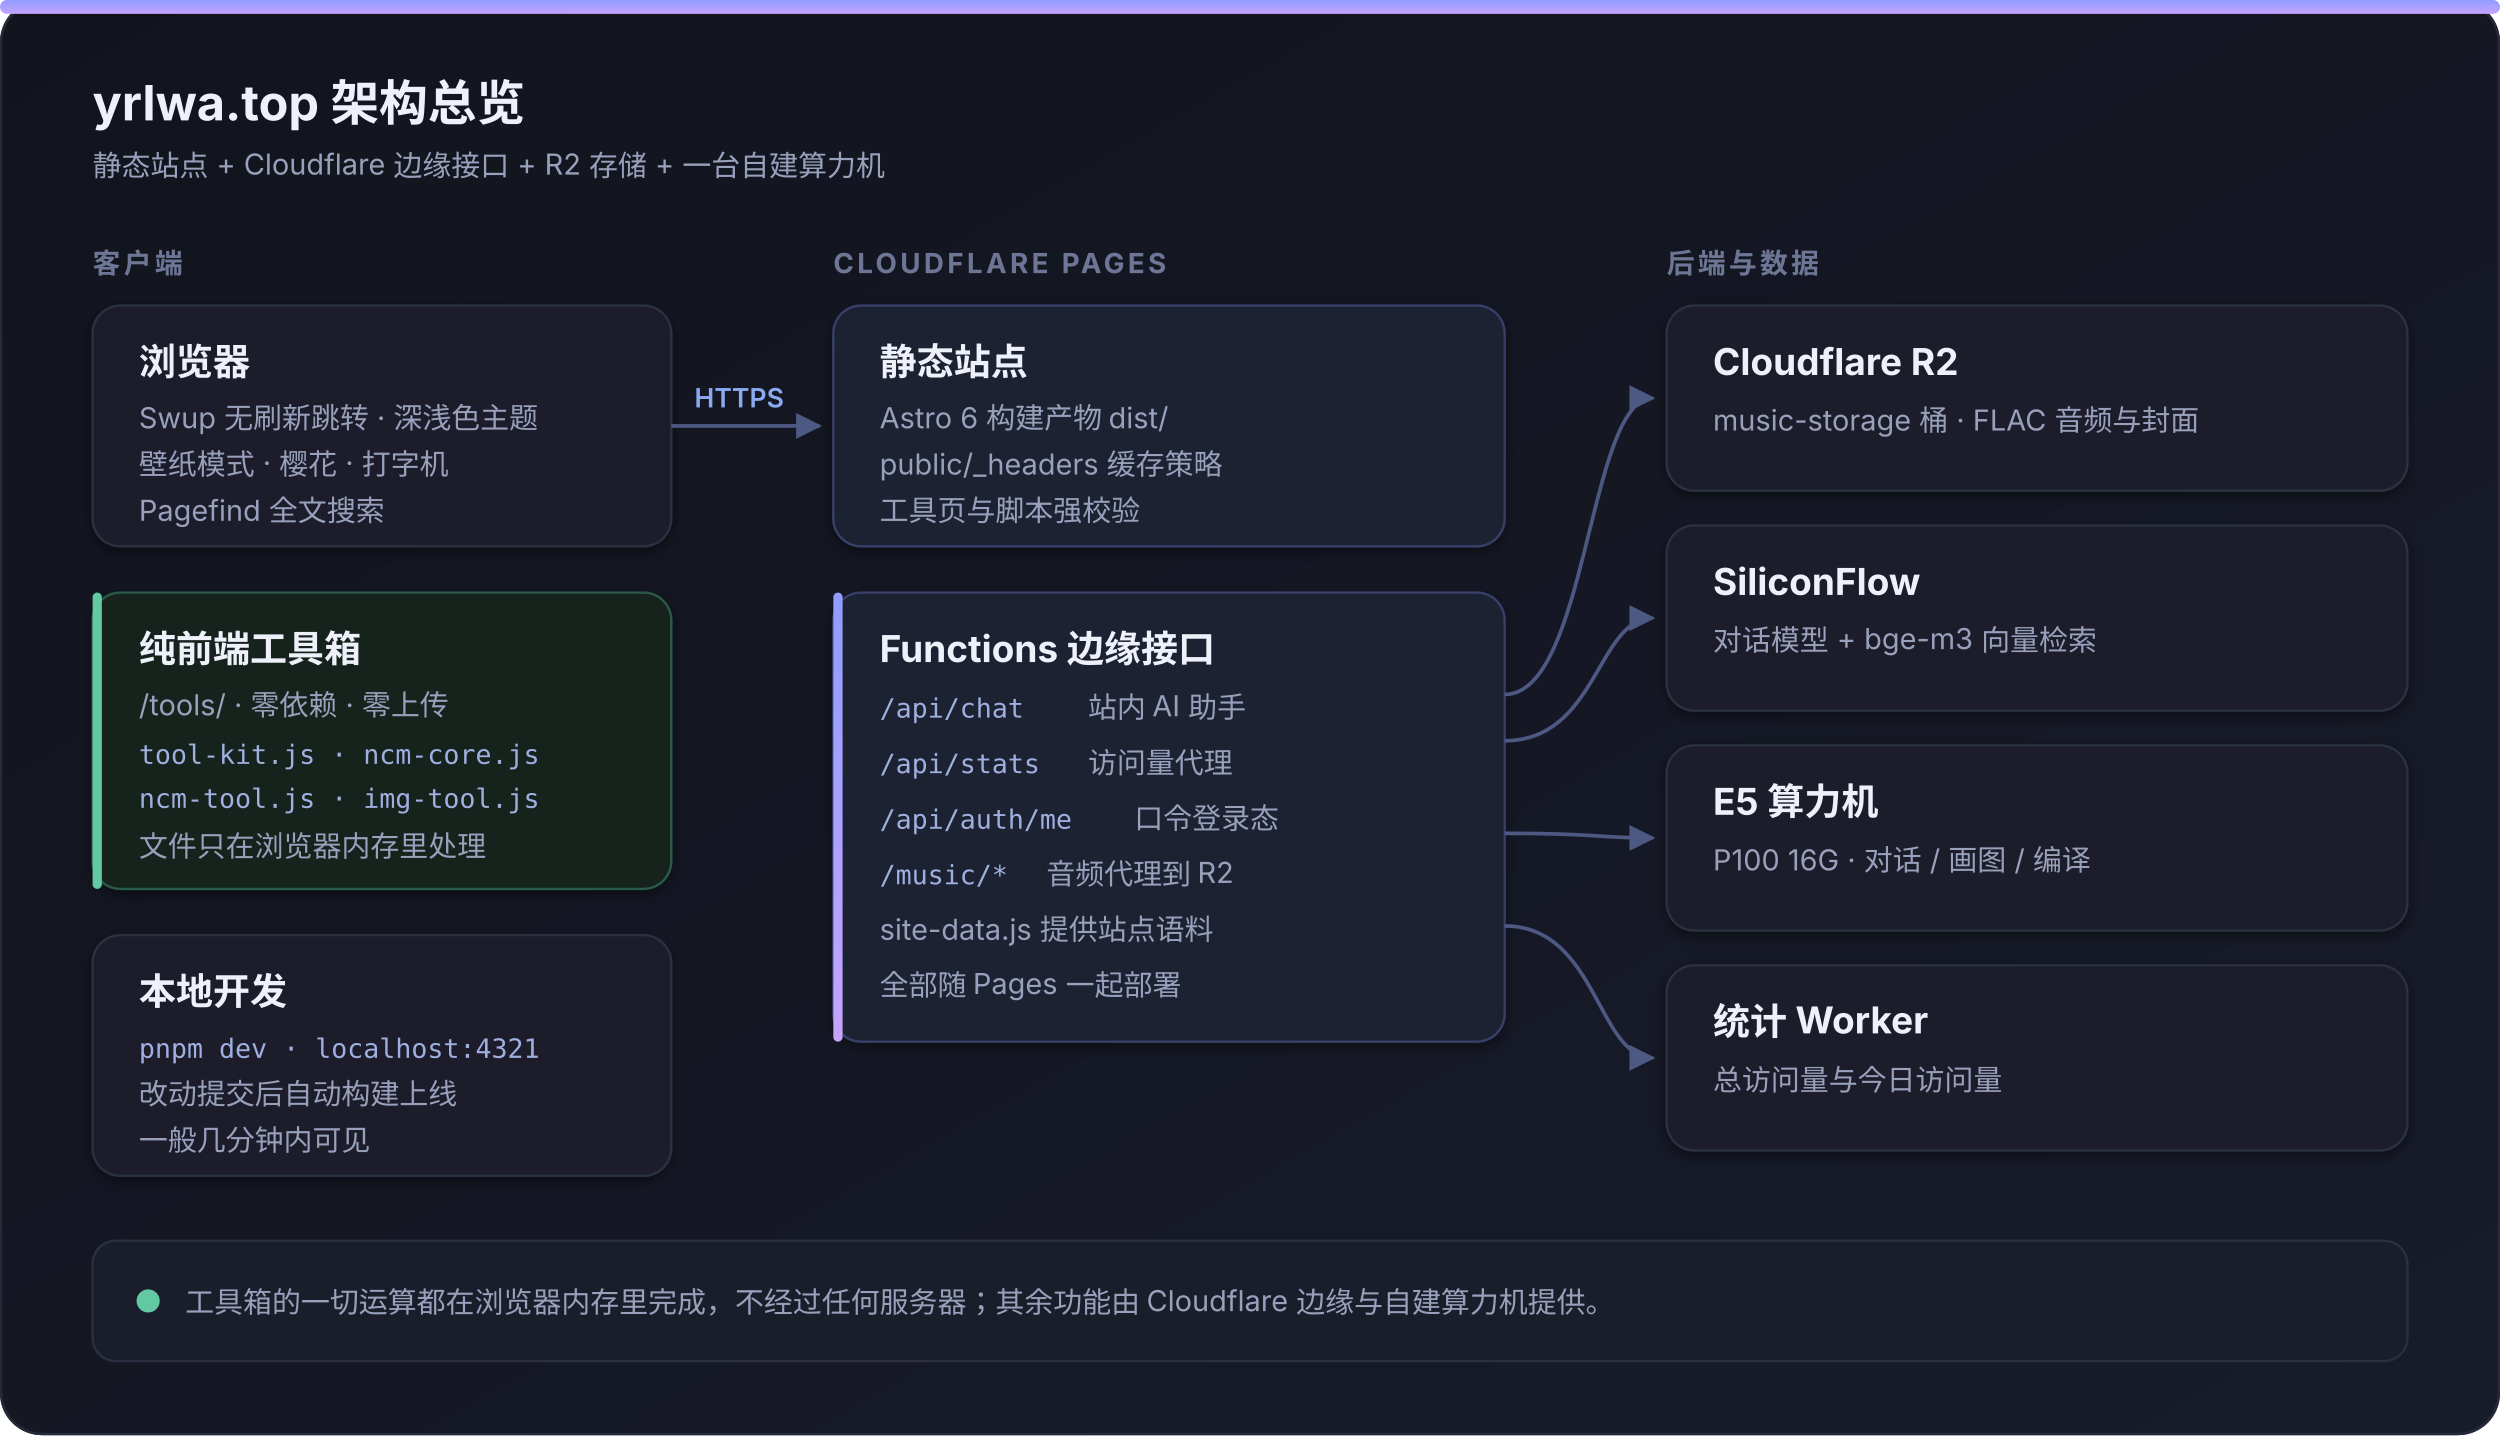
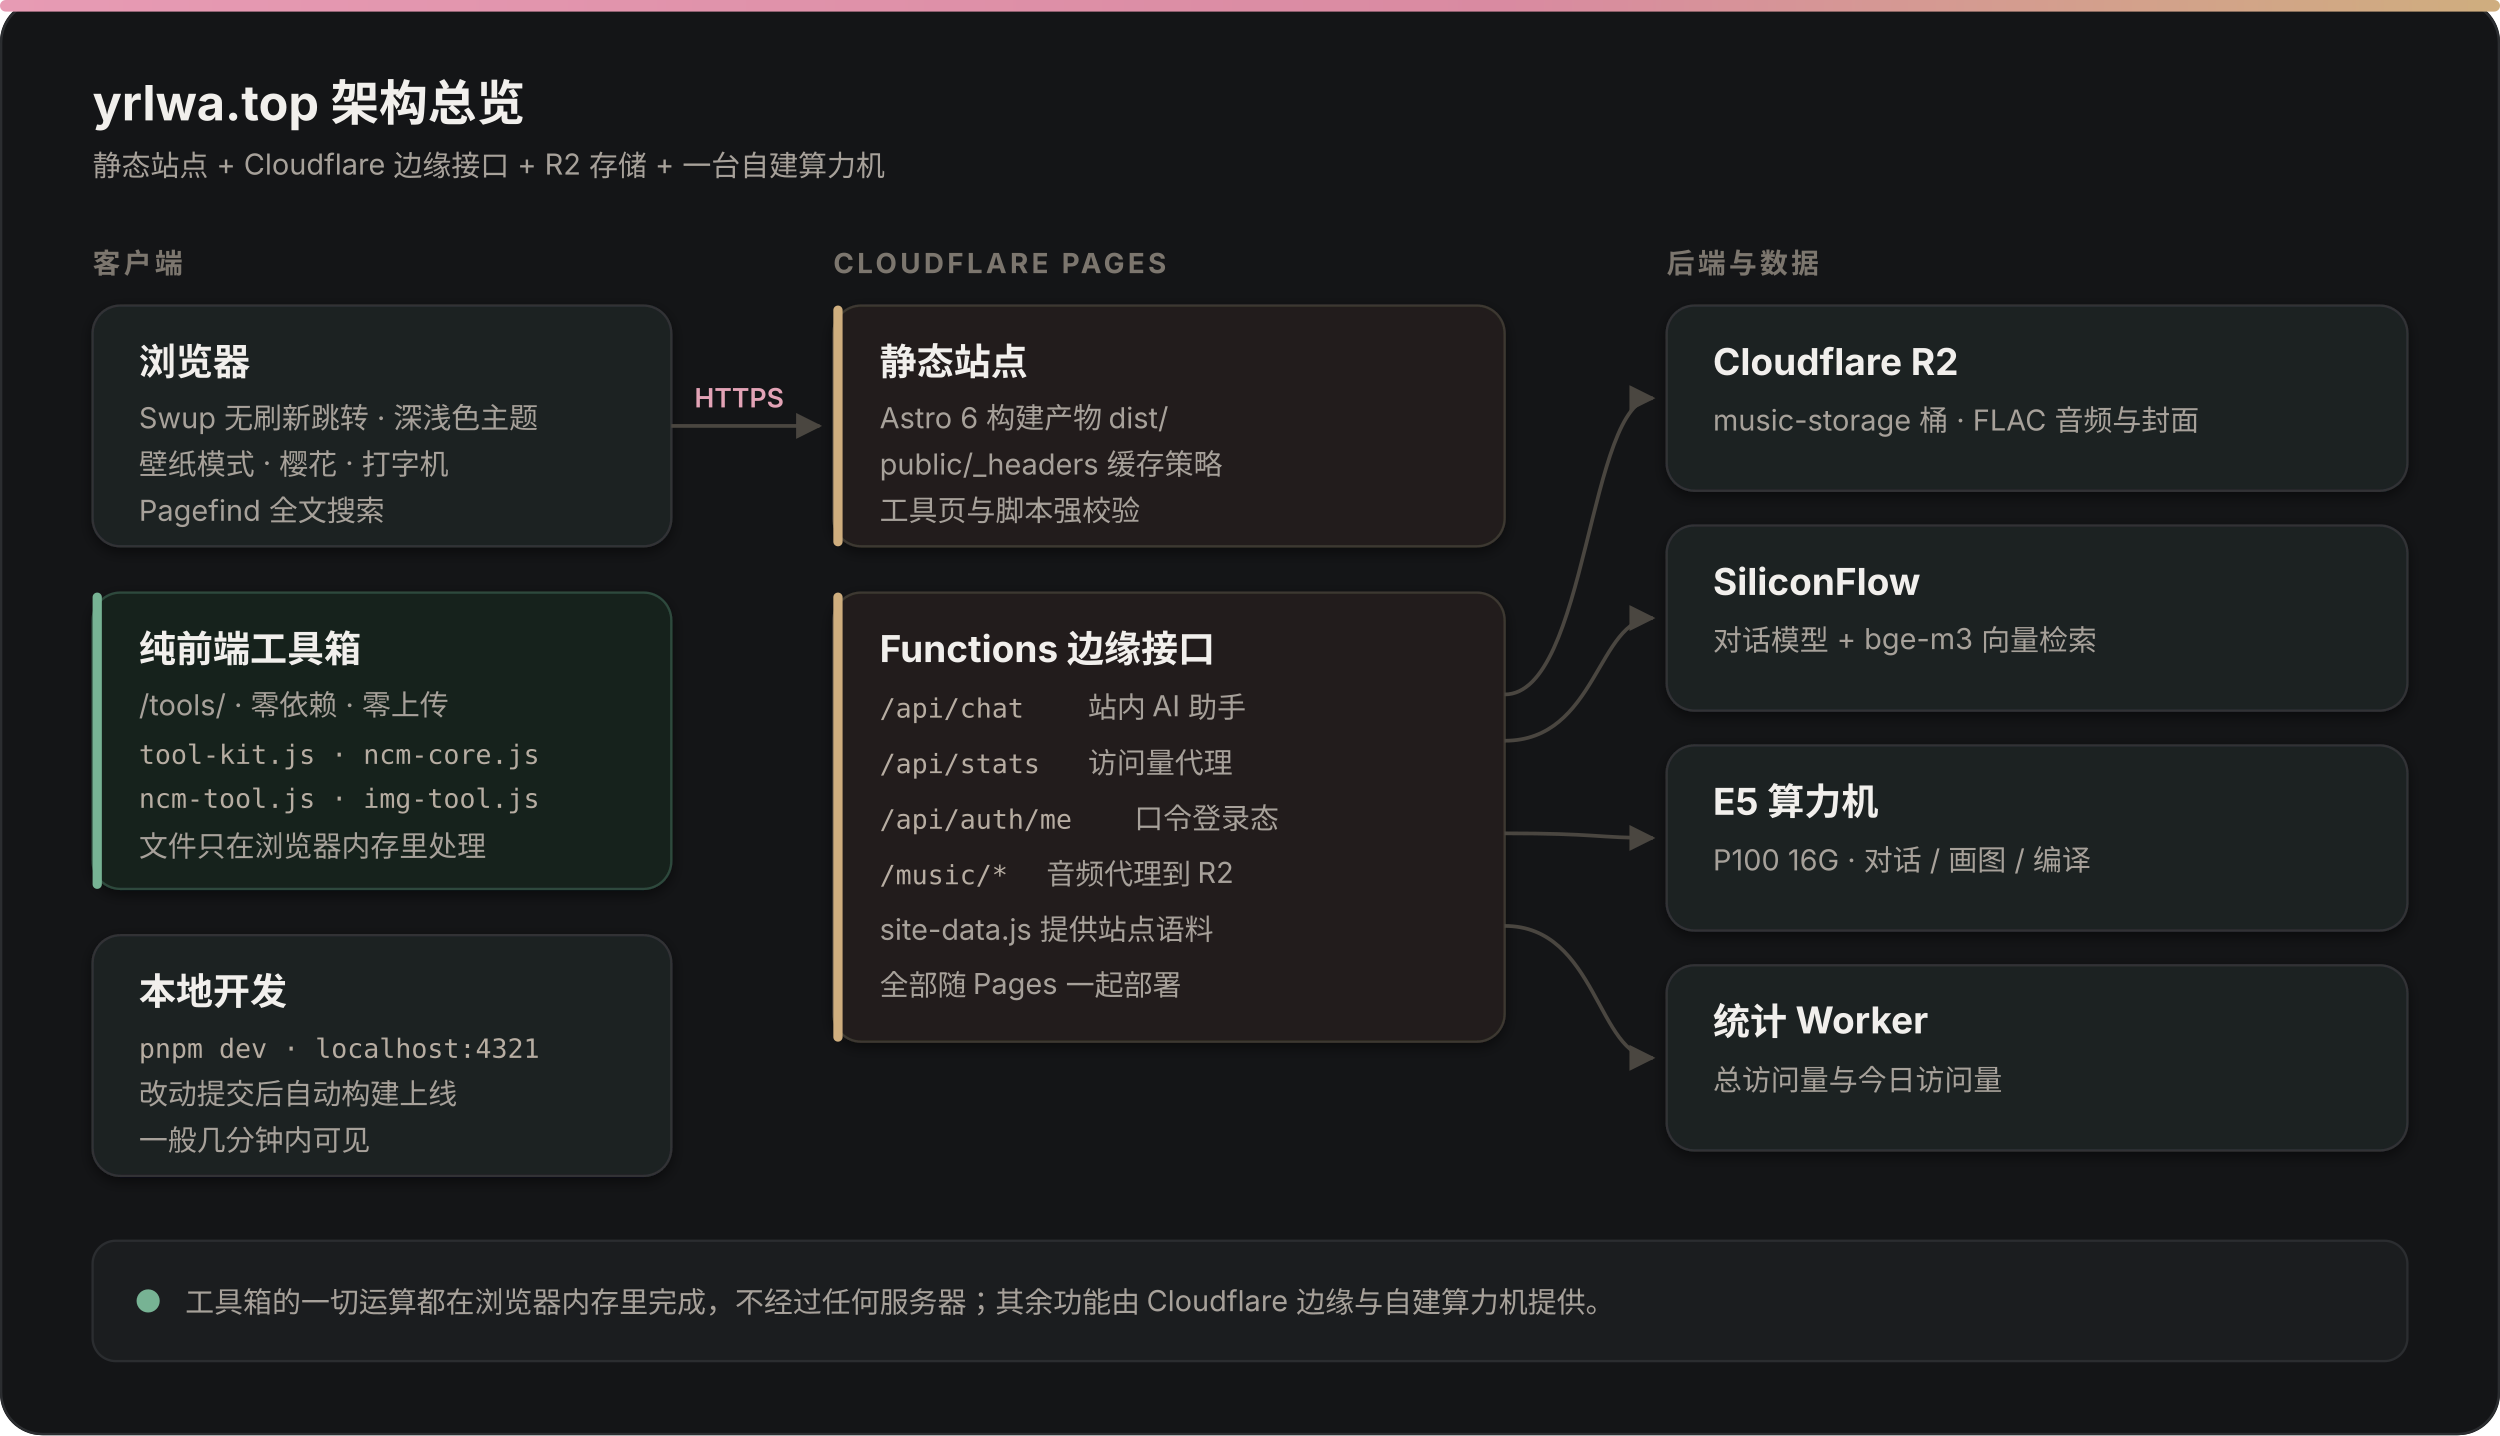
<svg xmlns="http://www.w3.org/2000/svg" viewBox="0 0 1080 620" width="1080" height="620" role="img" aria-label="yrlwa.top 架构总览">
  <defs>
-     <linearGradient id="bg" x1="0" y1="0" x2="1" y2="1">
-       <stop offset="0%" stop-color="#12141d" />
-       <stop offset="55%" stop-color="#151824" />
-       <stop offset="100%" stop-color="#181c2a" />
-     </linearGradient>
-     <linearGradient id="edge" x1="0" y1="0" x2="0" y2="1">
-       <stop offset="0%" stop-color="#8f9dff" />
-       <stop offset="100%" stop-color="#c6a4ff" />
+     <linearGradient id="line" x1="0" y1="0" x2="1" y2="0">
+       <stop offset="0%" stop-color="#e79bb4" />
+       <stop offset="60%" stop-color="#d98aa1" />
+       <stop offset="100%" stop-color="#cfae7e" />
    </linearGradient>
    <filter id="soft" x="-20%" y="-20%" width="140%" height="150%">
-       <feDropShadow dx="0" dy="2" stdDeviation="3" flood-color="#000000" flood-opacity="0.45" />
+       <feDropShadow dx="0" dy="2" stdDeviation="3" flood-color="#000000" flood-opacity="0.50" />
    </filter>
    <marker id="arrow" viewBox="0 0 10 10" refX="9" refY="5" markerWidth="7" markerHeight="7" orient="auto-start-reverse">
-       <path d="M 0 0 L 10 5 L 0 10 z" fill="#4d5883" />
+       <path d="M 0 0 L 10 5 L 0 10 z" fill="#4a4640" />
    </marker>
    <style>
-       .card    { fill: #1a1e2b; stroke: #2b3040; stroke-width: 1; }
-       .card-hi { fill: #1d2233; stroke: #39406a; stroke-width: 1; }
-       .card-own{ fill: #12241d; stroke: #2b5a48; stroke-width: 1; }
+       .card    { fill: #1e2124; stroke: #303336; stroke-width: 1; }
+       .card-hi { fill: #211f1b; stroke: #3d3830; stroke-width: 1; }
+       .card-own{ fill: #18211d; stroke: #2d4a3c; stroke-width: 1; }
      .t   { font-family: system-ui, -apple-system, "Segoe UI", "Microsoft YaHei", sans-serif; }
-       .h1  { font-size: 21px; font-weight: 700; fill: #eef1f9; }
-       .h2  { font-size: 16px; font-weight: 650; fill: #eef1f9; }
-       .p   { font-size: 12.5px; fill: #98a0bb; }
-       .m   { font-family: ui-monospace, SFMono-Regular, Consolas, monospace; font-size: 11.5px; fill: #9fb0e0; }
-       .col { font-size: 12px; font-weight: 700; fill: #6d7694; letter-spacing: .12em; }
-       .ln  { stroke: #4d5883; stroke-width: 1.6; fill: none; }
-       .chip{ font-size: 11.5px; fill: #8aabf2; font-weight: 600; }
+       .h1  { font-size: 21px; font-weight: 700; fill: #f1efec; }
+       .h2  { font-size: 16px; font-weight: 650; fill: #f1efec; }
+       .p   { font-size: 12.5px; fill: #a7a19a; }
+       .m   { font-family: ui-monospace, SFMono-Regular, Consolas, monospace; font-size: 11.5px; fill: #b7ada2; }
+       .col { font-size: 12px; font-weight: 700; fill: #7c766e; letter-spacing: .12em; }
+       .ln  { stroke: #4a4640; stroke-width: 1.6; fill: none; }
+       .chip{ font-size: 11.5px; fill: #e3a3b6; font-weight: 600; }
    </style>
  </defs>
-   <rect width="1080" height="620" rx="18" fill="url(#bg)" />
-   <rect x="0.5" y="0.5" width="1079" height="619" rx="18" fill="none" stroke="#262a38" />
-   <rect x="0" y="0" width="1080" height="6" rx="3" fill="url(#edge)" />
+   <rect width="1080" height="620" rx="18" fill="#141517" />
+   <rect x="0.5" y="0.5" width="1079" height="619" rx="18" fill="none" stroke="#2b2d30" />
+   <rect x="0" y="0" width="1080" height="5" rx="2.5" fill="url(#line)" />
  <text x="40" y="52" class="t h1">yrlwa.top 架构总览</text>
  <text x="40" y="76" class="t p">静态站点 + Cloudflare 边缘接口 + R2 存储 + 一台自建算力机</text>
  <text x="40" y="118" class="t col">客户端</text>
  <text x="360" y="118" class="t col">CLOUDFLARE PAGES</text>
  <text x="720" y="118" class="t col">后端与数据</text>
  <g filter="url(#soft)">
    <rect x="40" y="132" width="250" height="104" rx="12" class="card" />
  </g>
  <text x="60" y="162" class="t h2">浏览器</text>
  <text x="60" y="185" class="t p">Swup 无刷新跳转 · 深浅色主题</text>
  <text x="60" y="205" class="t p">壁纸模式 · 樱花 · 打字机</text>
  <text x="60" y="225" class="t p">Pagefind 全文搜索</text>
  <g filter="url(#soft)">
    <rect x="40" y="256" width="250" height="128" rx="12" class="card-own" />
  </g>
-   <rect x="40" y="256" width="4" height="128" rx="2" fill="#63c9a2" />
+   <rect x="40" y="256" width="4" height="128" rx="2" fill="#77b394" />
  <text x="60" y="286" class="t h2">纯前端工具箱</text>
  <text x="60" y="309" class="t p">/tools/ · 零依赖 · 零上传</text>
  <text x="60" y="330" class="t m">tool-kit.js · ncm-core.js</text>
  <text x="60" y="349" class="t m">ncm-tool.js · img-tool.js</text>
  <text x="60" y="370" class="t p">文件只在浏览器内存里处理</text>
  <g filter="url(#soft)">
    <rect x="40" y="404" width="250" height="104" rx="12" class="card" />
  </g>
  <text x="60" y="434" class="t h2">本地开发</text>
  <text x="60" y="457" class="t m">pnpm dev · localhost:4321</text>
  <text x="60" y="477" class="t p">改动提交后自动构建上线</text>
  <text x="60" y="497" class="t p">一般几分钟内可见</text>
  <g filter="url(#soft)">
    <rect x="360" y="132" width="290" height="104" rx="12" class="card-hi" />
  </g>
+   <rect x="360" y="132" width="4" height="104" rx="2" fill="#cfae7e" />
  <text x="380" y="162" class="t h2">静态站点</text>
  <text x="380" y="185" class="t p">Astro 6 构建产物 dist/</text>
  <text x="380" y="205" class="t p">public/_headers 缓存策略</text>
  <text x="380" y="225" class="t p">工具页与脚本强校验</text>
  <g filter="url(#soft)">
    <rect x="360" y="256" width="290" height="194" rx="12" class="card-hi" />
  </g>
-   <rect x="360" y="256" width="4" height="194" rx="2" fill="url(#edge)" />
+   <rect x="360" y="256" width="4" height="194" rx="2" fill="#cfae7e" />
  <text x="380" y="286" class="t h2">Functions 边缘接口</text>
  <text x="380" y="310" class="t m">/api/chat</text>
  <text x="470" y="310" class="t p">站内 AI 助手</text>
  <text x="380" y="334" class="t m">/api/stats</text>
  <text x="470" y="334" class="t p">访问量代理</text>
  <text x="380" y="358" class="t m">/api/auth/me</text>
  <text x="490" y="358" class="t p">口令登录态</text>
  <text x="380" y="382" class="t m">/music/*</text>
  <text x="452" y="382" class="t p">音频代理到 R2</text>
  <text x="380" y="406" class="t p">site-data.js 提供站点语料</text>
  <text x="380" y="430" class="t p">全部随 Pages 一起部署</text>
  <g filter="url(#soft)">
    <rect x="720" y="132" width="320" height="80" rx="12" class="card" />
  </g>
  <text x="740" y="162" class="t h2">Cloudflare R2</text>
  <text x="740" y="186" class="t p">music-storage 桶 · FLAC 音频与封面</text>
  <g filter="url(#soft)">
    <rect x="720" y="227" width="320" height="80" rx="12" class="card" />
  </g>
  <text x="740" y="257" class="t h2">SiliconFlow</text>
  <text x="740" y="281" class="t p">对话模型 + bge-m3 向量检索</text>
  <g filter="url(#soft)">
    <rect x="720" y="322" width="320" height="80" rx="12" class="card" />
  </g>
  <text x="740" y="352" class="t h2">E5 算力机</text>
  <text x="740" y="376" class="t p">P100 16G · 对话 / 画图 / 编译</text>
  <g filter="url(#soft)">
    <rect x="720" y="417" width="320" height="80" rx="12" class="card" />
  </g>
  <text x="740" y="447" class="t h2">统计 Worker</text>
  <text x="740" y="471" class="t p">总访问量与今日访问量</text>
  <path class="ln" d="M 290 184 L 354 184" marker-end="url(#arrow)" />
  <text x="300" y="176" class="t chip">HTTPS</text>
  <path class="ln" d="M 650 300 C 686 300, 686 172, 714 172" marker-end="url(#arrow)" />
  <path class="ln" d="M 650 320 C 690 320, 690 267, 714 267" marker-end="url(#arrow)" />
  <path class="ln" d="M 650 360 C 690 360, 690 362, 714 362" marker-end="url(#arrow)" />
  <path class="ln" d="M 650 400 C 690 400, 690 457, 714 457" marker-end="url(#arrow)" />
-   <rect x="40" y="536" width="1000" height="52" rx="10" fill="#1a1e2b" stroke="#2b3040" />
-   <circle cx="64" cy="562" r="5" fill="#63c9a2" />
+   <rect x="40" y="536" width="1000" height="52" rx="10" fill="#1b1d1f" stroke="#2b2d30" />
+   <circle cx="64" cy="562" r="5" fill="#77b394" />
  <text x="80" y="567" class="t p">工具箱的一切运算都在浏览器内存里完成，不经过任何服务器；其余功能由 Cloudflare 边缘与自建算力机提供。</text>
</svg>
